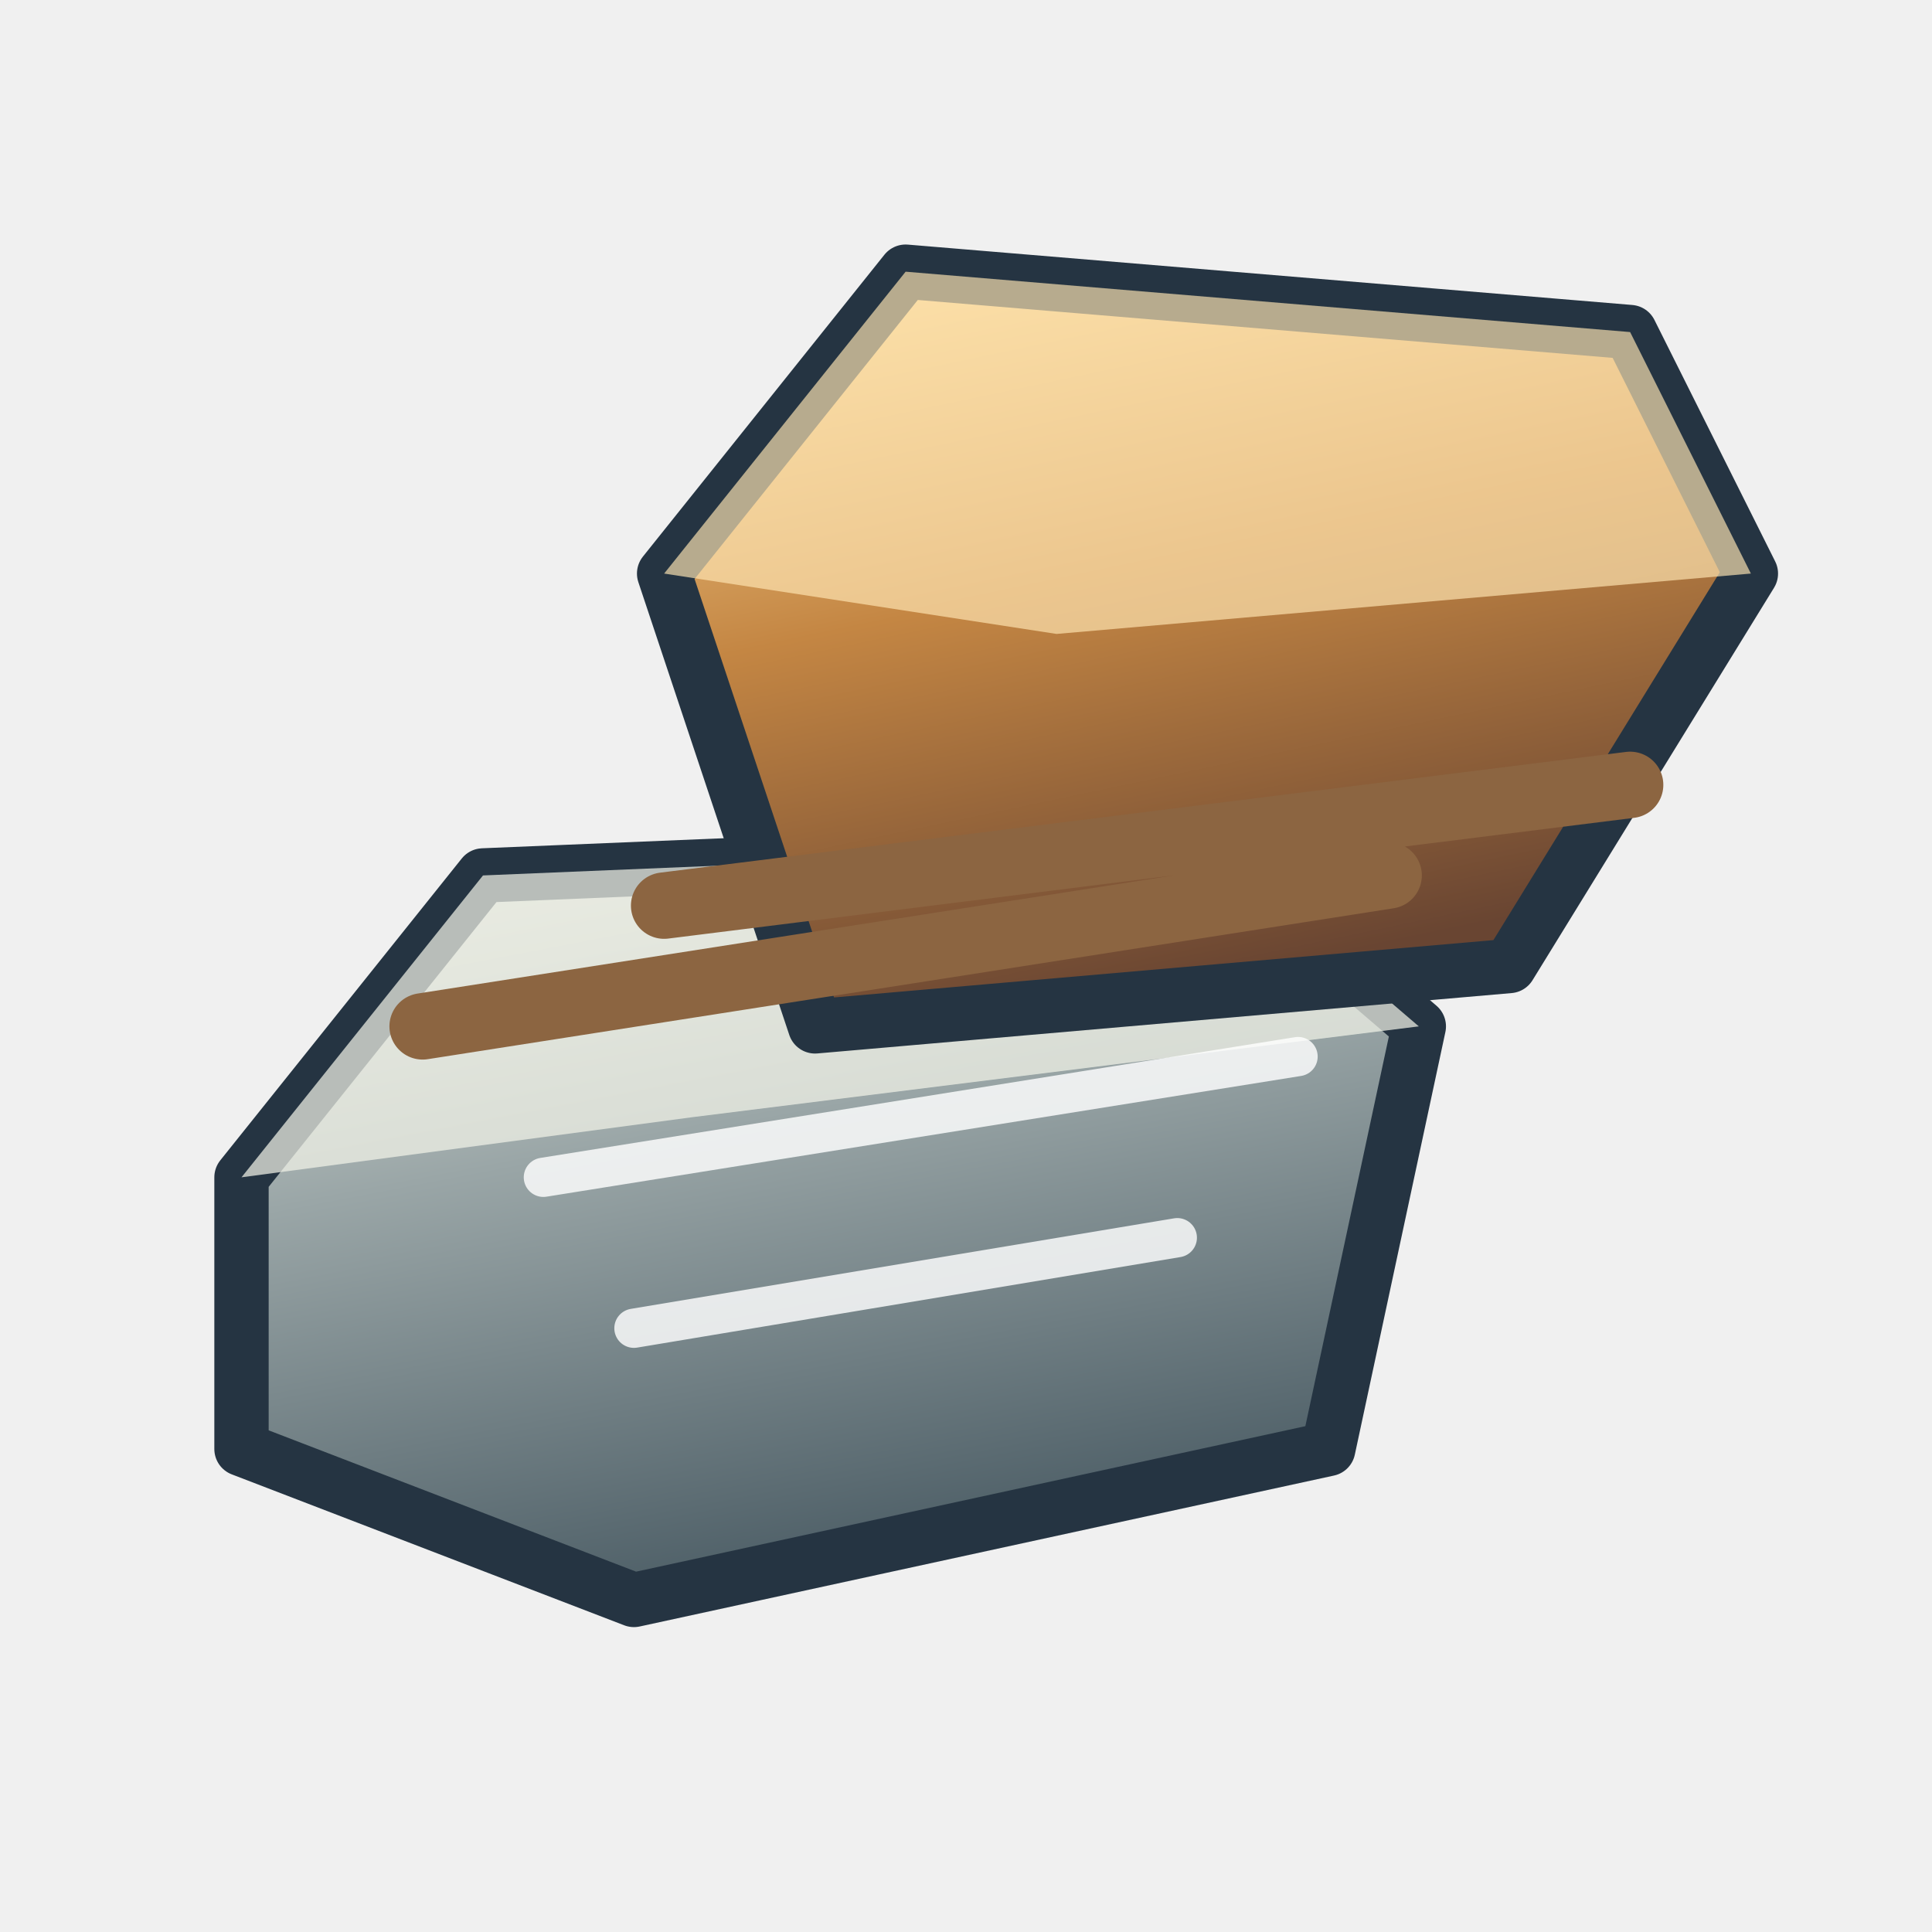
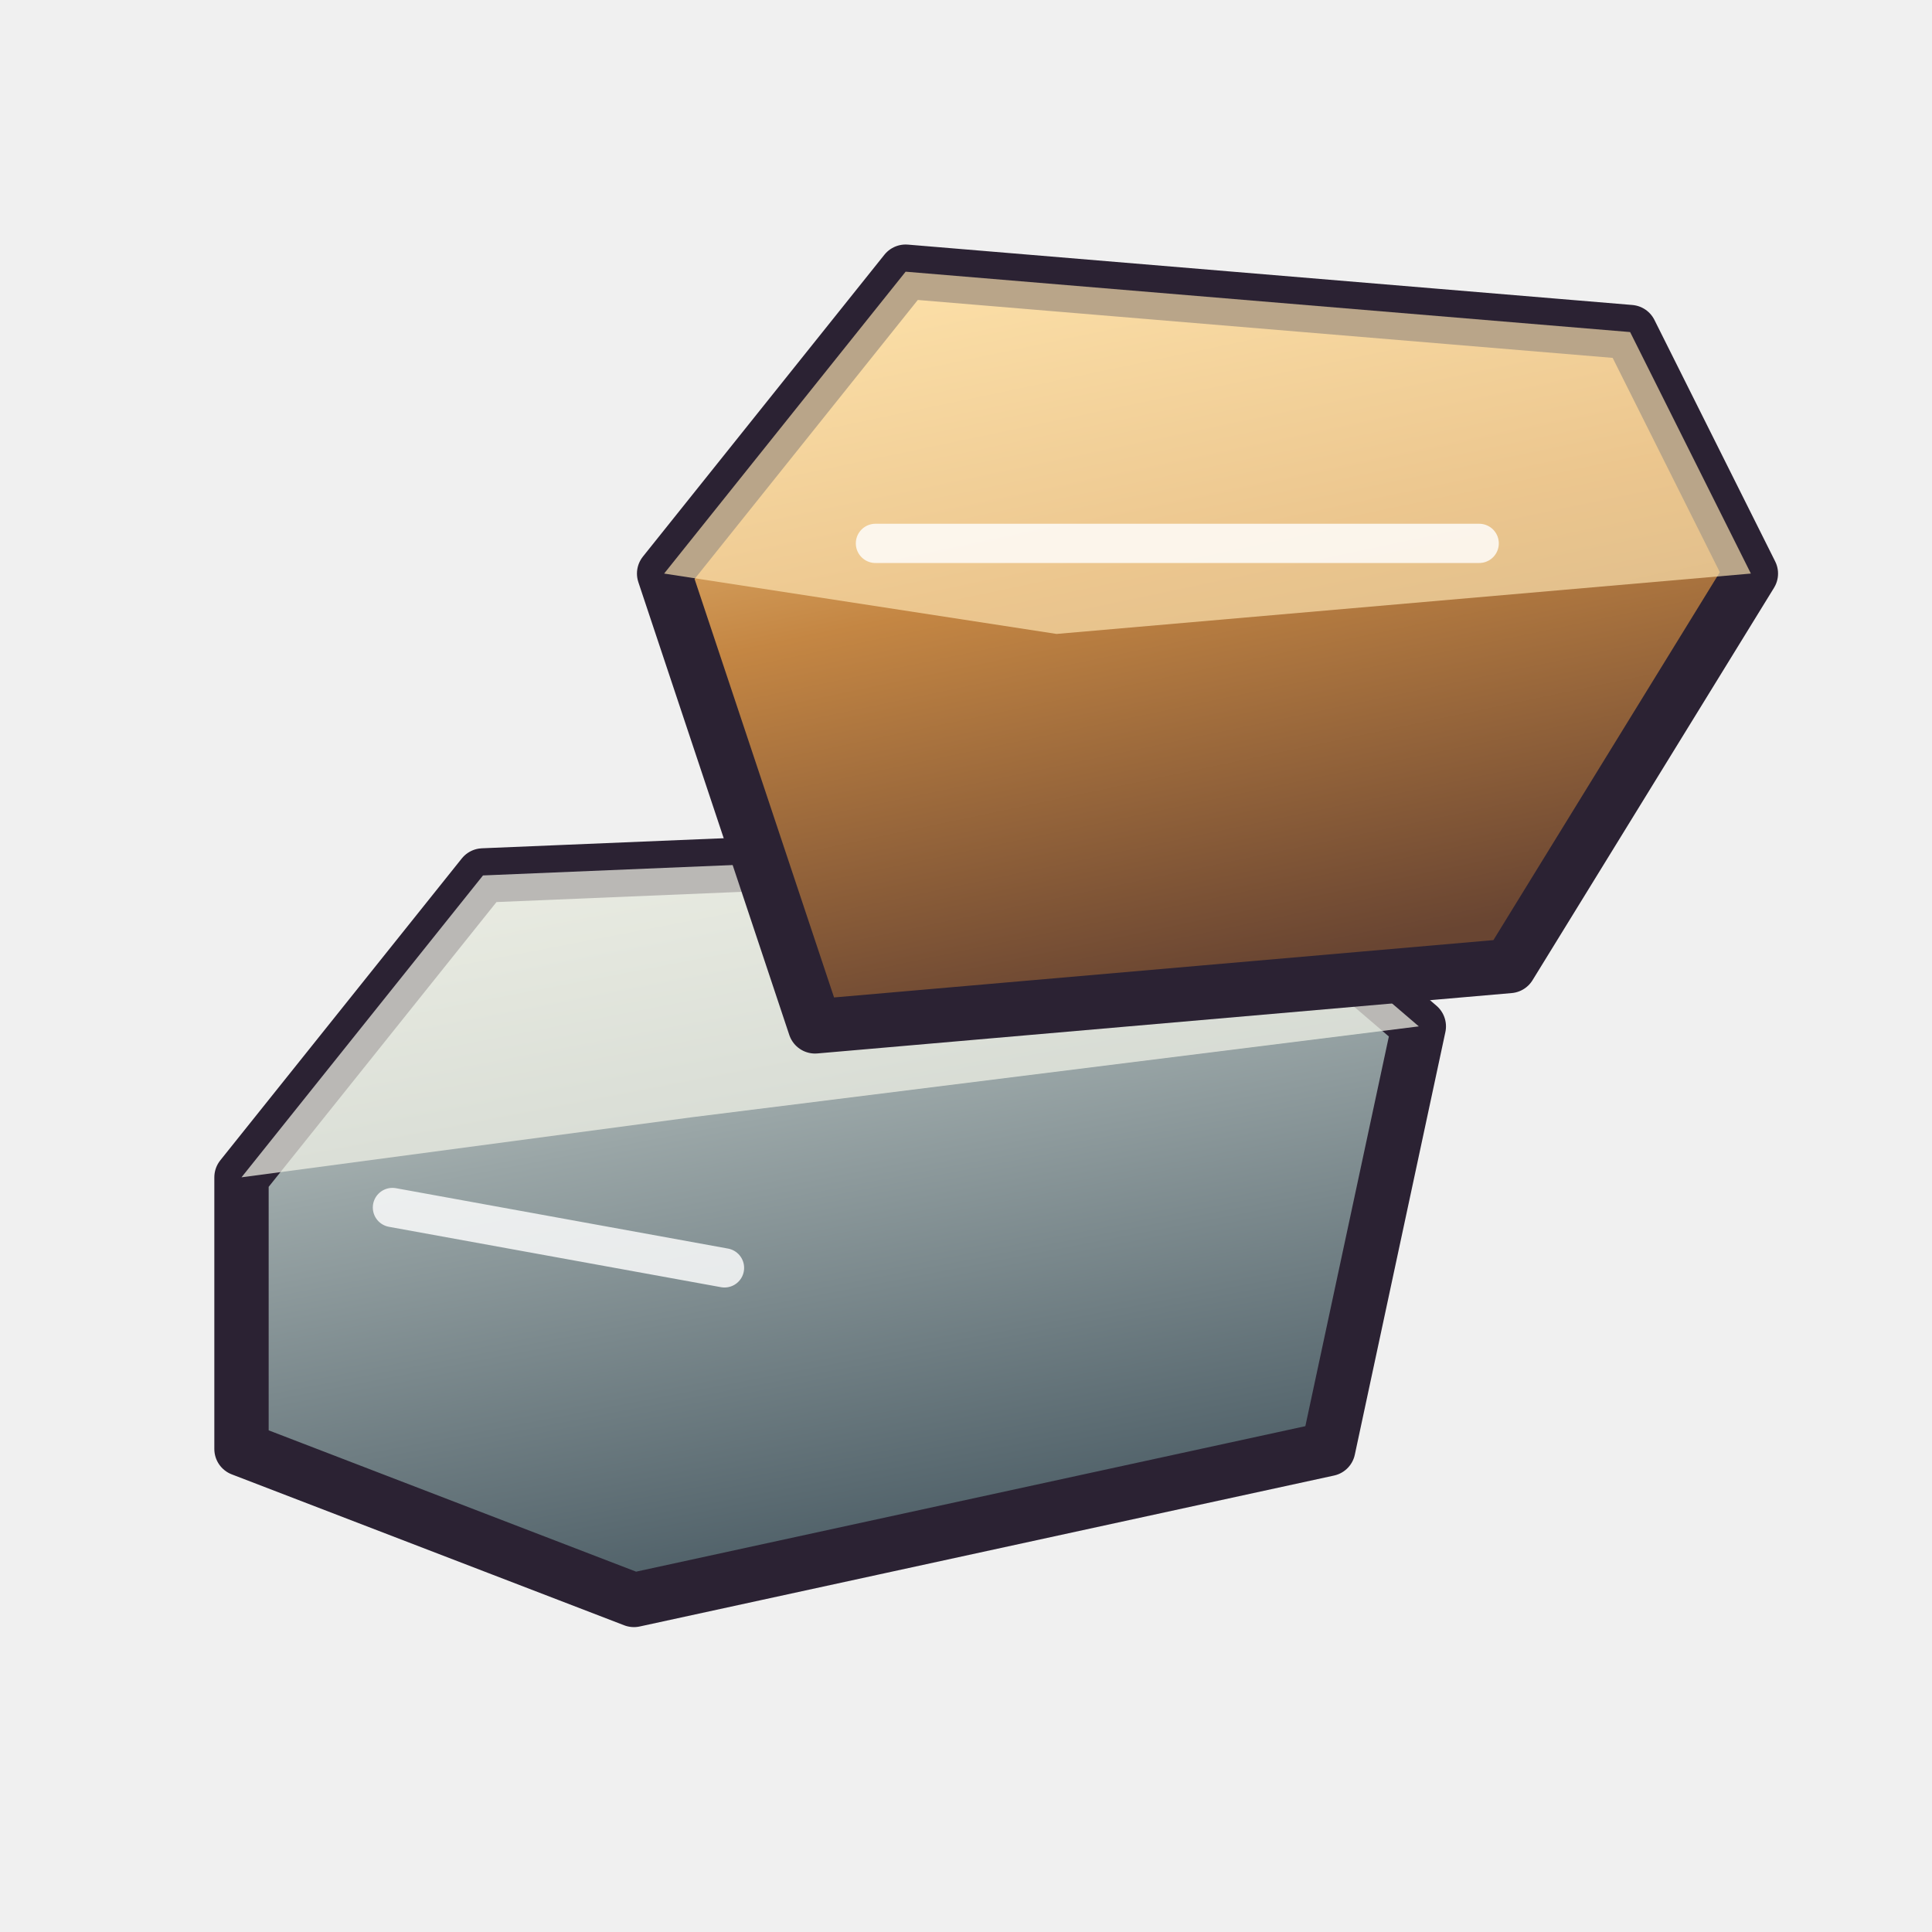
<svg xmlns="http://www.w3.org/2000/svg" width="64" height="64" viewBox="0 0 64 64">
  <defs>
    <linearGradient id="iron" x1="0" y1="0" x2=".3" y2="1">
      <stop stop-color="#e4e7df" />
      <stop offset=".45" stop-color="#9aa6a7" />
      <stop offset="1" stop-color="#4f6068" />
    </linearGradient>
    <linearGradient id="bronze" x1="0" y1="0" x2=".3" y2="1">
      <stop stop-color="#ffe0a0" />
      <stop offset=".48" stop-color="#c48643" />
      <stop offset="1" stop-color="#694532" />
    </linearGradient>
  </defs>
-   <g stroke="#253442" stroke-width="1.8" stroke-linejoin="round" stroke-linecap="round">
+   <g stroke="#2b2233" stroke-width="1.8" stroke-linejoin="round" stroke-linecap="round">
    <path d="m8 39 8-10 24-1 7 6-3 14-23 5-13-5Z" fill="url(#iron)" />
    <path d="m8 39 8-10 24-1 7 6-24 3Z" fill="#f1f2e7" opacity=".72" stroke="none" />
    <path d="m22 19 8-10 24 2 4 8-8 13-23 2Z" fill="url(#bronze)" />
    <path d="m22 19 8-10 24 2 4 8-23 2Z" fill="#ffe6b3" opacity=".67" stroke="none" />
-     <path d="m14 34 32-5m-24 1 32-4" fill="none" stroke="#8c6541" stroke-width="2.2" />
-     <path d="m18 39 25-4m-22 9 18-3" fill="none" stroke="#ffffff" stroke-width="1.3" opacity=".82" />
+     <path d="M13 40 24 42M29 18h20" fill="none" stroke="#ffffff" stroke-width="1.3" opacity=".82" />
  </g>
</svg>
